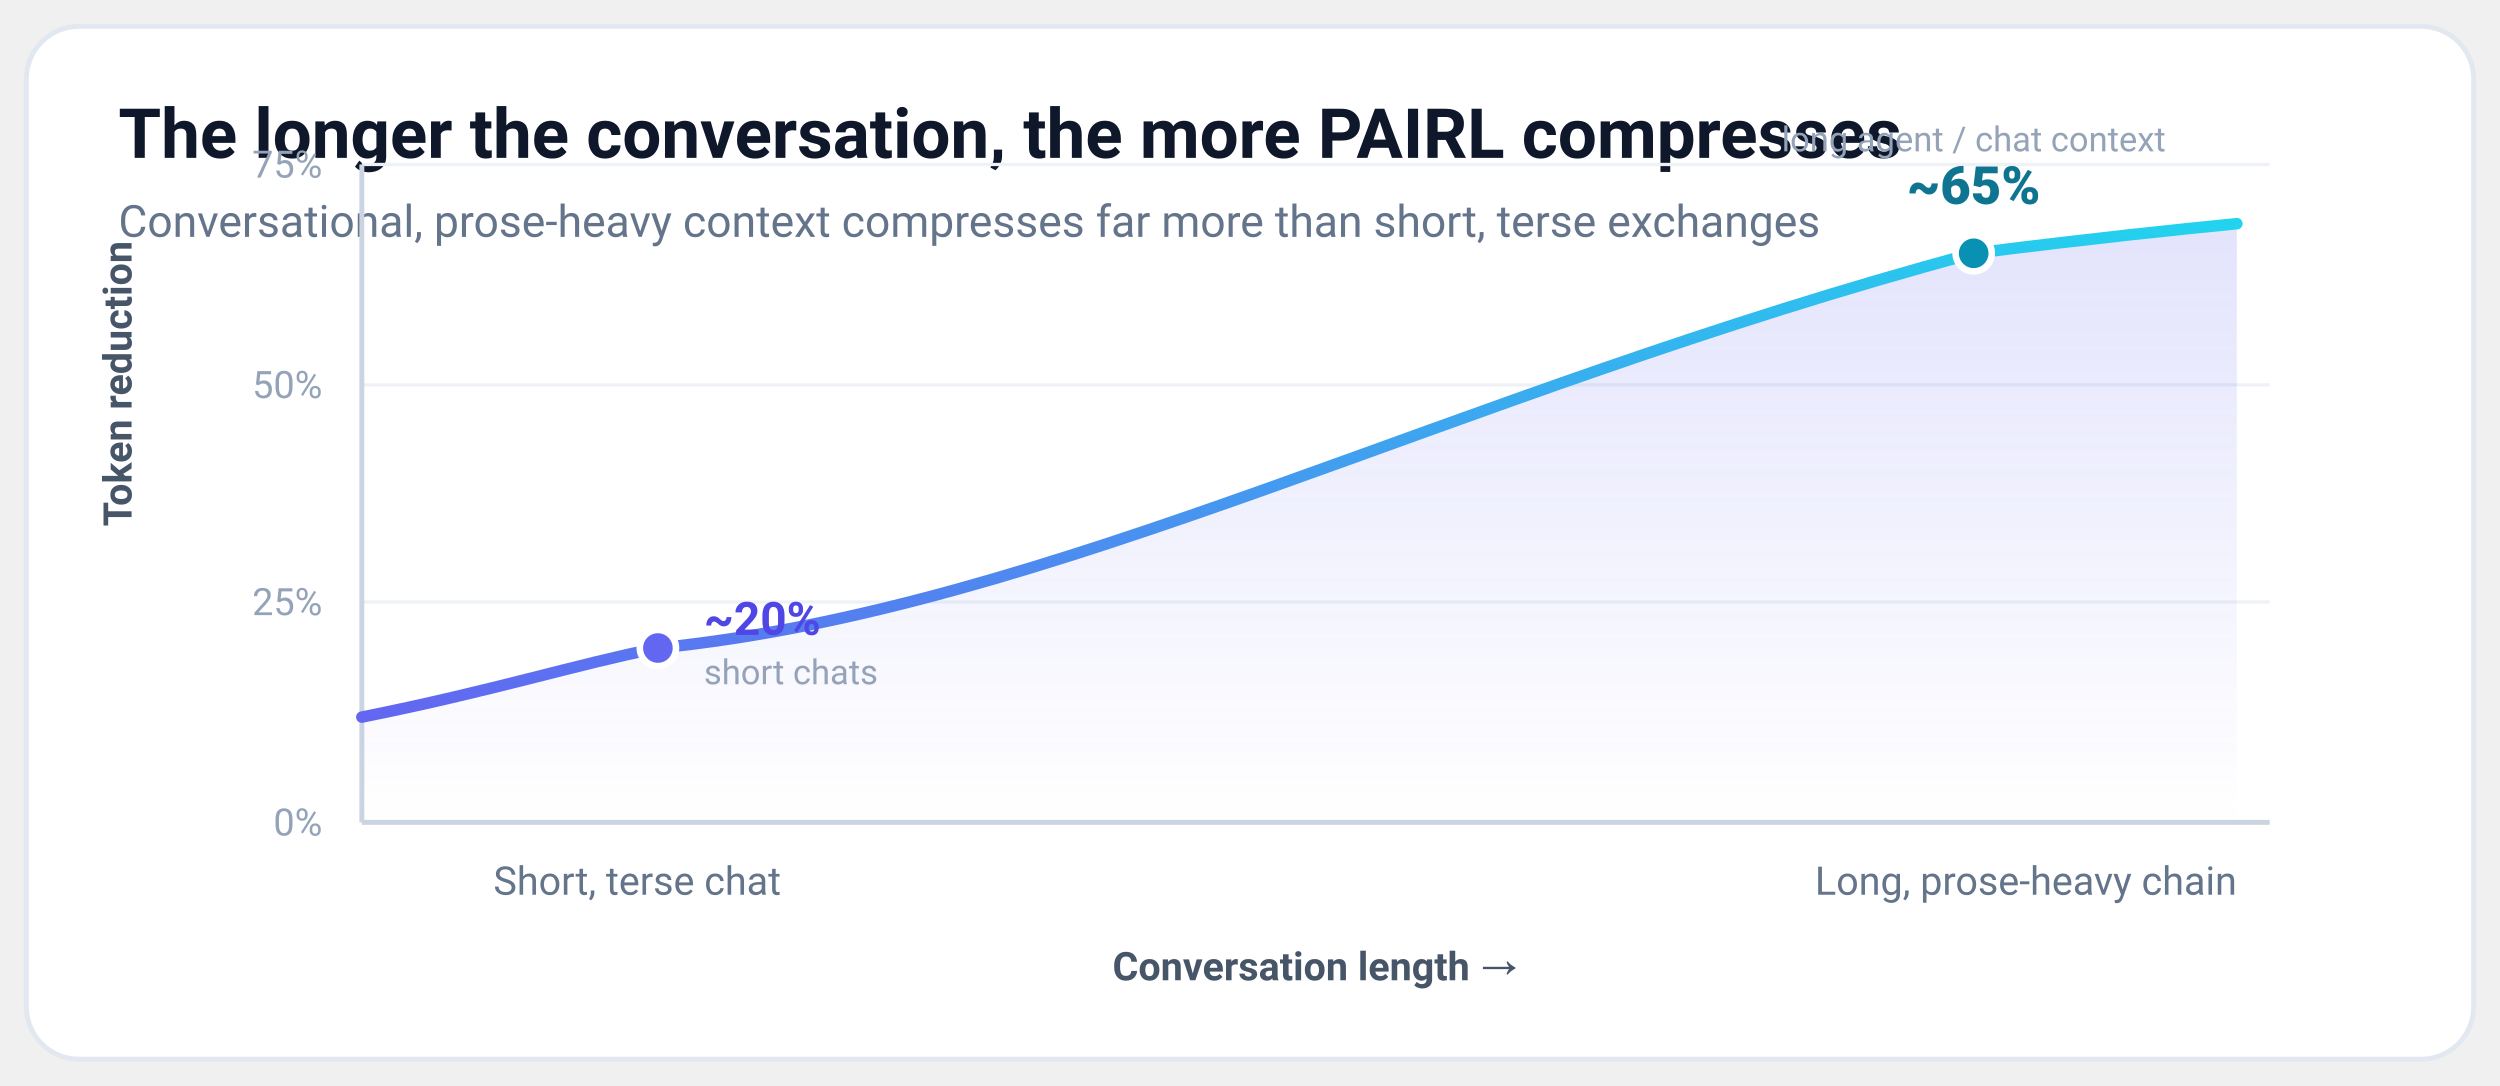
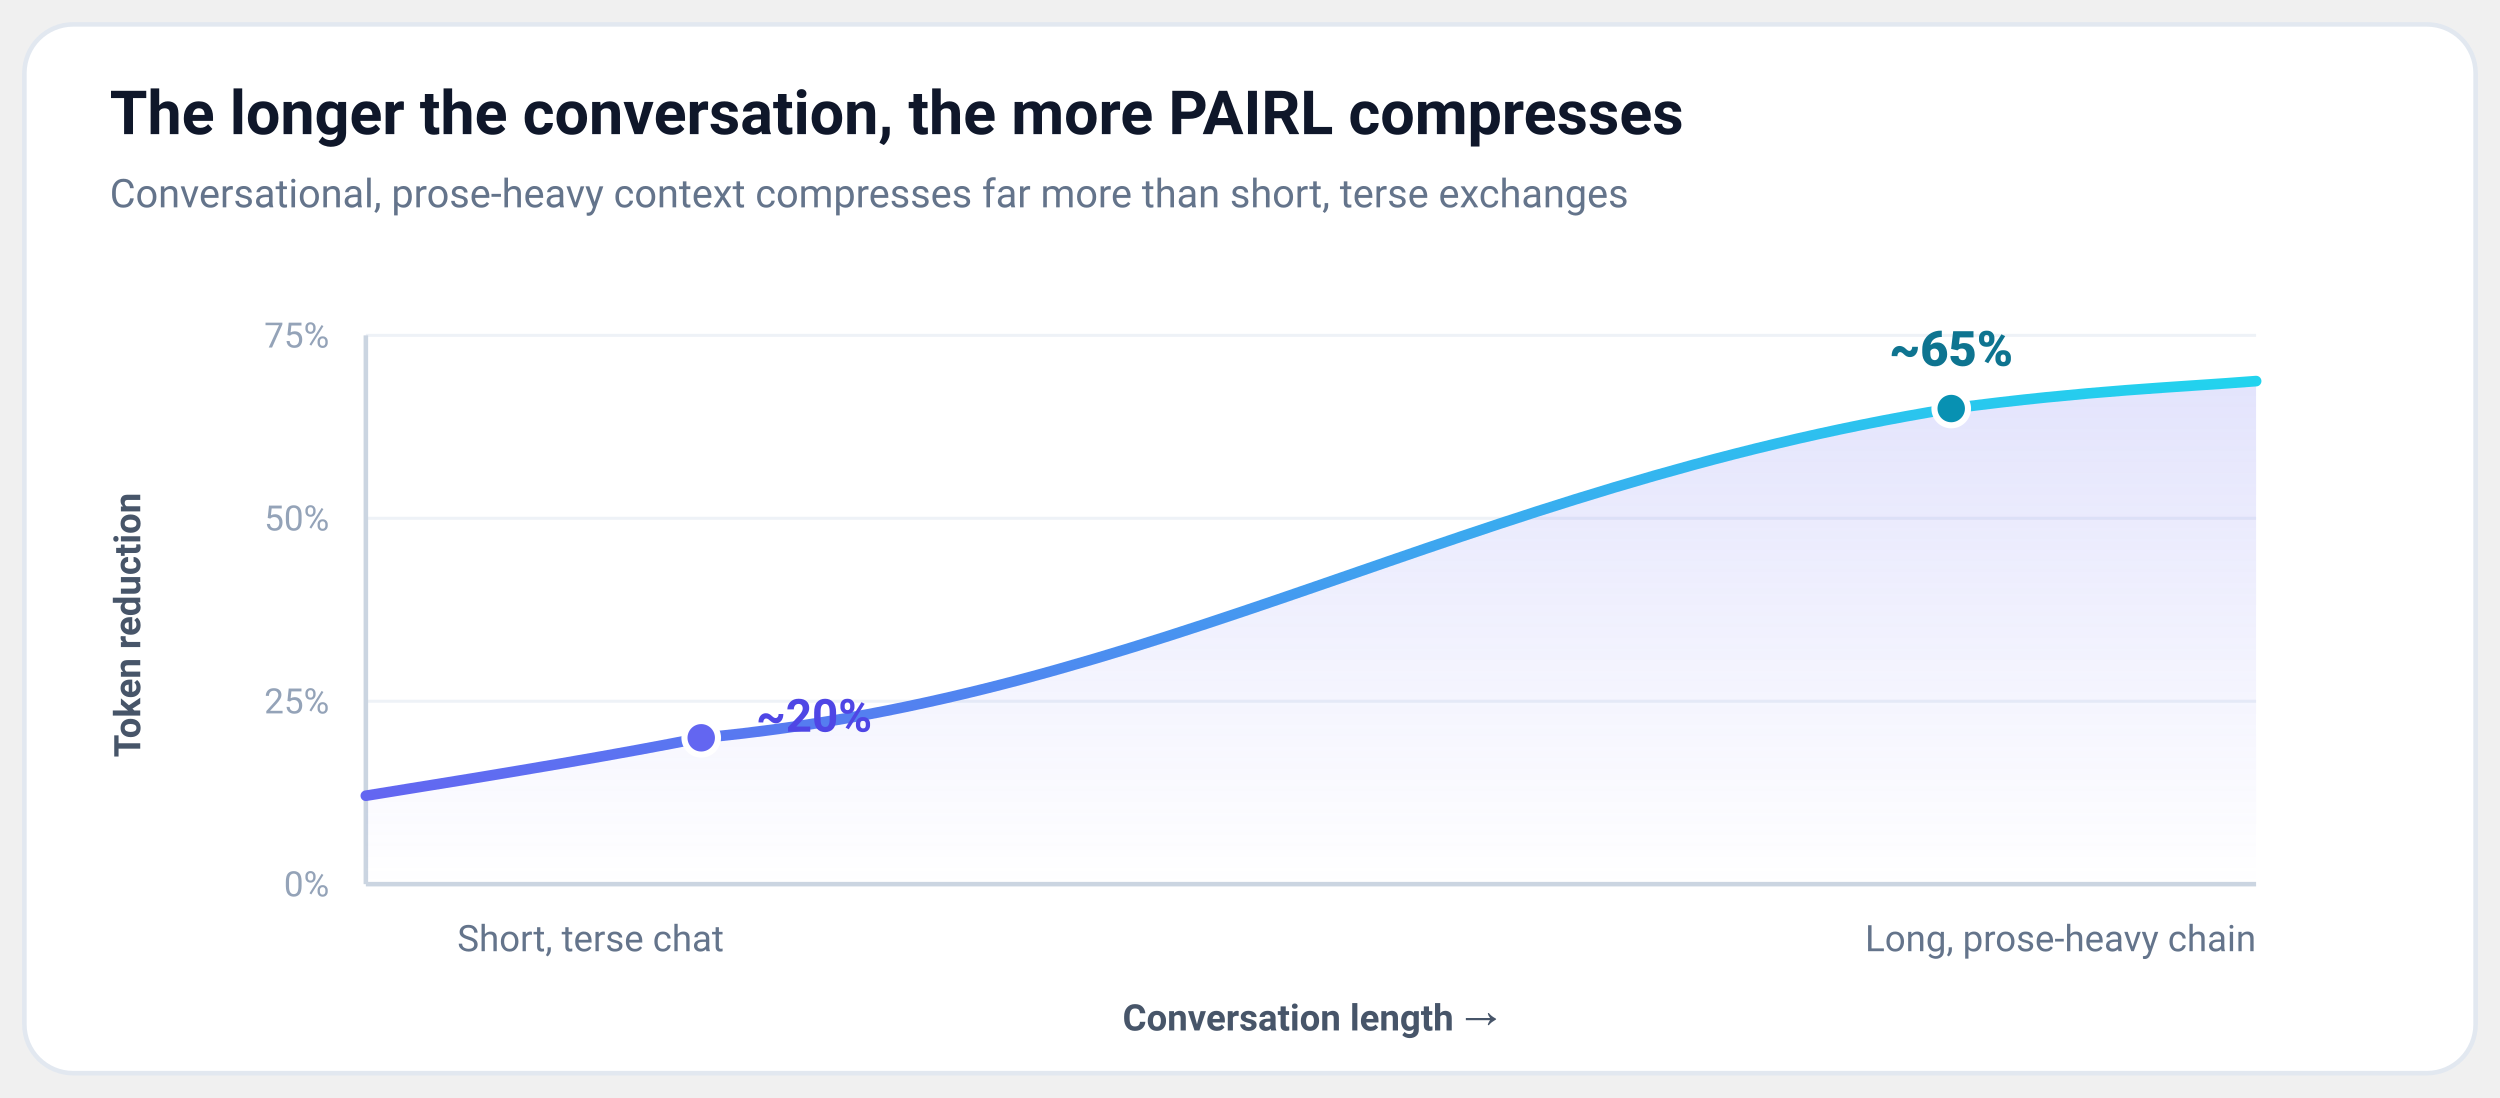
- <svg xmlns="http://www.w3.org/2000/svg" viewBox="0 0 760 330" font-family="-apple-system,Segoe UI,Roboto,Helvetica,Arial,sans-serif">
+ <svg xmlns="http://www.w3.org/2000/svg" viewBox="0 0 820 360" font-family="-apple-system,Segoe UI,Roboto,Helvetica,Arial,sans-serif">
  <defs>
    <linearGradient id="curve" x1="0" y1="1" x2="1" y2="0">
      <stop offset="0" stop-color="#6366f1" />
      <stop offset="1" stop-color="#22d3ee" />
    </linearGradient>
    <linearGradient id="fill" x1="0" y1="0" x2="0" y2="1">
      <stop offset="0" stop-color="#6366f1" stop-opacity="0.18" />
      <stop offset="1" stop-color="#6366f1" stop-opacity="0" />
    </linearGradient>
  </defs>
-   <rect x="8" y="8" width="744" height="314" rx="16" fill="#ffffff" stroke="#e2e8f0" stroke-width="1.5" />
-   <text x="36" y="48" font-size="21" font-weight="700" fill="#0f172a">The longer the conversation, the more PAIRL compresses</text>
-   <text x="36" y="72" font-size="13.5" fill="#64748b">Conversational, prose-heavy context compresses far more than short, terse exchanges</text>
+   <rect x="8" y="8" width="804" height="344" rx="16" fill="#ffffff" stroke="#e2e8f0" stroke-width="1.5" />
+   <text x="36" y="44" font-size="20" font-weight="700" fill="#0f172a">The longer the conversation, the more PAIRL compresses</text>
+   <text x="36" y="68" font-size="13" fill="#64748b">Conversational, prose-heavy context compresses far more than short, terse exchanges</text>
  <g stroke="#eef2f7" stroke-width="1">
-     <line x1="110" y1="50" x2="690" y2="50" />
-     <line x1="110" y1="117" x2="690" y2="117" />
-     <line x1="110" y1="183" x2="690" y2="183" />
+     <line x1="120" y1="110" x2="740" y2="110" />
+     <line x1="120" y1="170" x2="740" y2="170" />
+     <line x1="120" y1="230" x2="740" y2="230" />
  </g>
  <g font-size="11.5" fill="#94a3b8" text-anchor="end">
-     <text x="98" y="54">75%</text>
-     <text x="98" y="121">50%</text>
-     <text x="98" y="187">25%</text>
-     <text x="98" y="254">0%</text>
+     <text x="108" y="114">75%</text>
+     <text x="108" y="174">50%</text>
+     <text x="108" y="234">25%</text>
+     <text x="108" y="294">0%</text>
  </g>
-   <text x="40" y="160" font-size="12" font-weight="600" fill="#475569" transform="rotate(-90 40 160)">Token reduction</text>
-   <line x1="110" y1="250" x2="690" y2="250" stroke="#cbd5e1" stroke-width="1.5" />
-   <line x1="110" y1="250" x2="110" y2="50" stroke="#cbd5e1" stroke-width="1.5" />
-   <text x="150" y="272" font-size="12" fill="#64748b">Short, terse chat</text>
-   <text x="680" y="272" font-size="12" fill="#64748b" text-anchor="end">Long, prose-heavy chain</text>
-   <text x="400" y="298" font-size="12" font-weight="600" fill="#475569" text-anchor="middle">Conversation length →</text>
-   <path d="M 110,218 C 150,210 175,202 200,197 C 320,185 440,120 600,77 C 640,72 660,70 680,68 L 680,250 L 110,250 Z" fill="url(#fill)" />
-   <path d="M 110,218 C 150,210 175,202 200,197 C 320,185 440,120 600,77 C 640,72 660,70 680,68" fill="none" stroke="url(#curve)" stroke-width="3.5" stroke-linecap="round" />
-   <circle cx="200" cy="197" r="5.5" fill="#6366f1" stroke="#ffffff" stroke-width="2" />
-   <text x="214" y="193" font-size="14" font-weight="700" fill="#4f46e5">~20%</text>
-   <text x="214" y="208" font-size="10.5" fill="#94a3b8">short chats</text>
-   <circle cx="600" cy="77" r="5.5" fill="#0891b2" stroke="#ffffff" stroke-width="2" />
-   <text x="600" y="62" font-size="16" font-weight="800" fill="#0e7490" text-anchor="middle">~65%</text>
-   <text x="600" y="46" font-size="10.5" fill="#94a3b8" text-anchor="middle">long agent / chat context</text>
+   <text x="46" y="205" font-size="12" font-weight="600" fill="#475569" text-anchor="middle" transform="rotate(-90 46 205)">Token reduction</text>
+   <line x1="120" y1="290" x2="740" y2="290" stroke="#cbd5e1" stroke-width="1.5" />
+   <line x1="120" y1="290" x2="120" y2="110" stroke="#cbd5e1" stroke-width="1.5" />
+   <path d="M 120,261 C 170,253 205,247 230,242 C 380,228 480,160 640,134 C 685,128 715,127 740,125 L 740,290 L 120,290 Z" fill="url(#fill)" />
+   <path d="M 120,261 C 170,253 205,247 230,242 C 380,228 480,160 640,134 C 685,128 715,127 740,125" fill="none" stroke="url(#curve)" stroke-width="3.5" stroke-linecap="round" />
+   <circle cx="230" cy="242" r="5.5" fill="#6366f1" stroke="#ffffff" stroke-width="2" />
+   <text x="248" y="240" font-size="15" font-weight="700" fill="#4f46e5">~20%</text>
+   <circle cx="640" cy="134" r="5.5" fill="#0891b2" stroke="#ffffff" stroke-width="2" />
+   <text x="640" y="120" font-size="16" font-weight="800" fill="#0e7490" text-anchor="middle">~65%</text>
+   <text x="150" y="312" font-size="12" fill="#64748b">Short, terse chat</text>
+   <text x="740" y="312" font-size="12" fill="#64748b" text-anchor="end">Long, prose-heavy chain</text>
+   <text x="430" y="338" font-size="12" font-weight="600" fill="#475569" text-anchor="middle">Conversation length →</text>
</svg>
